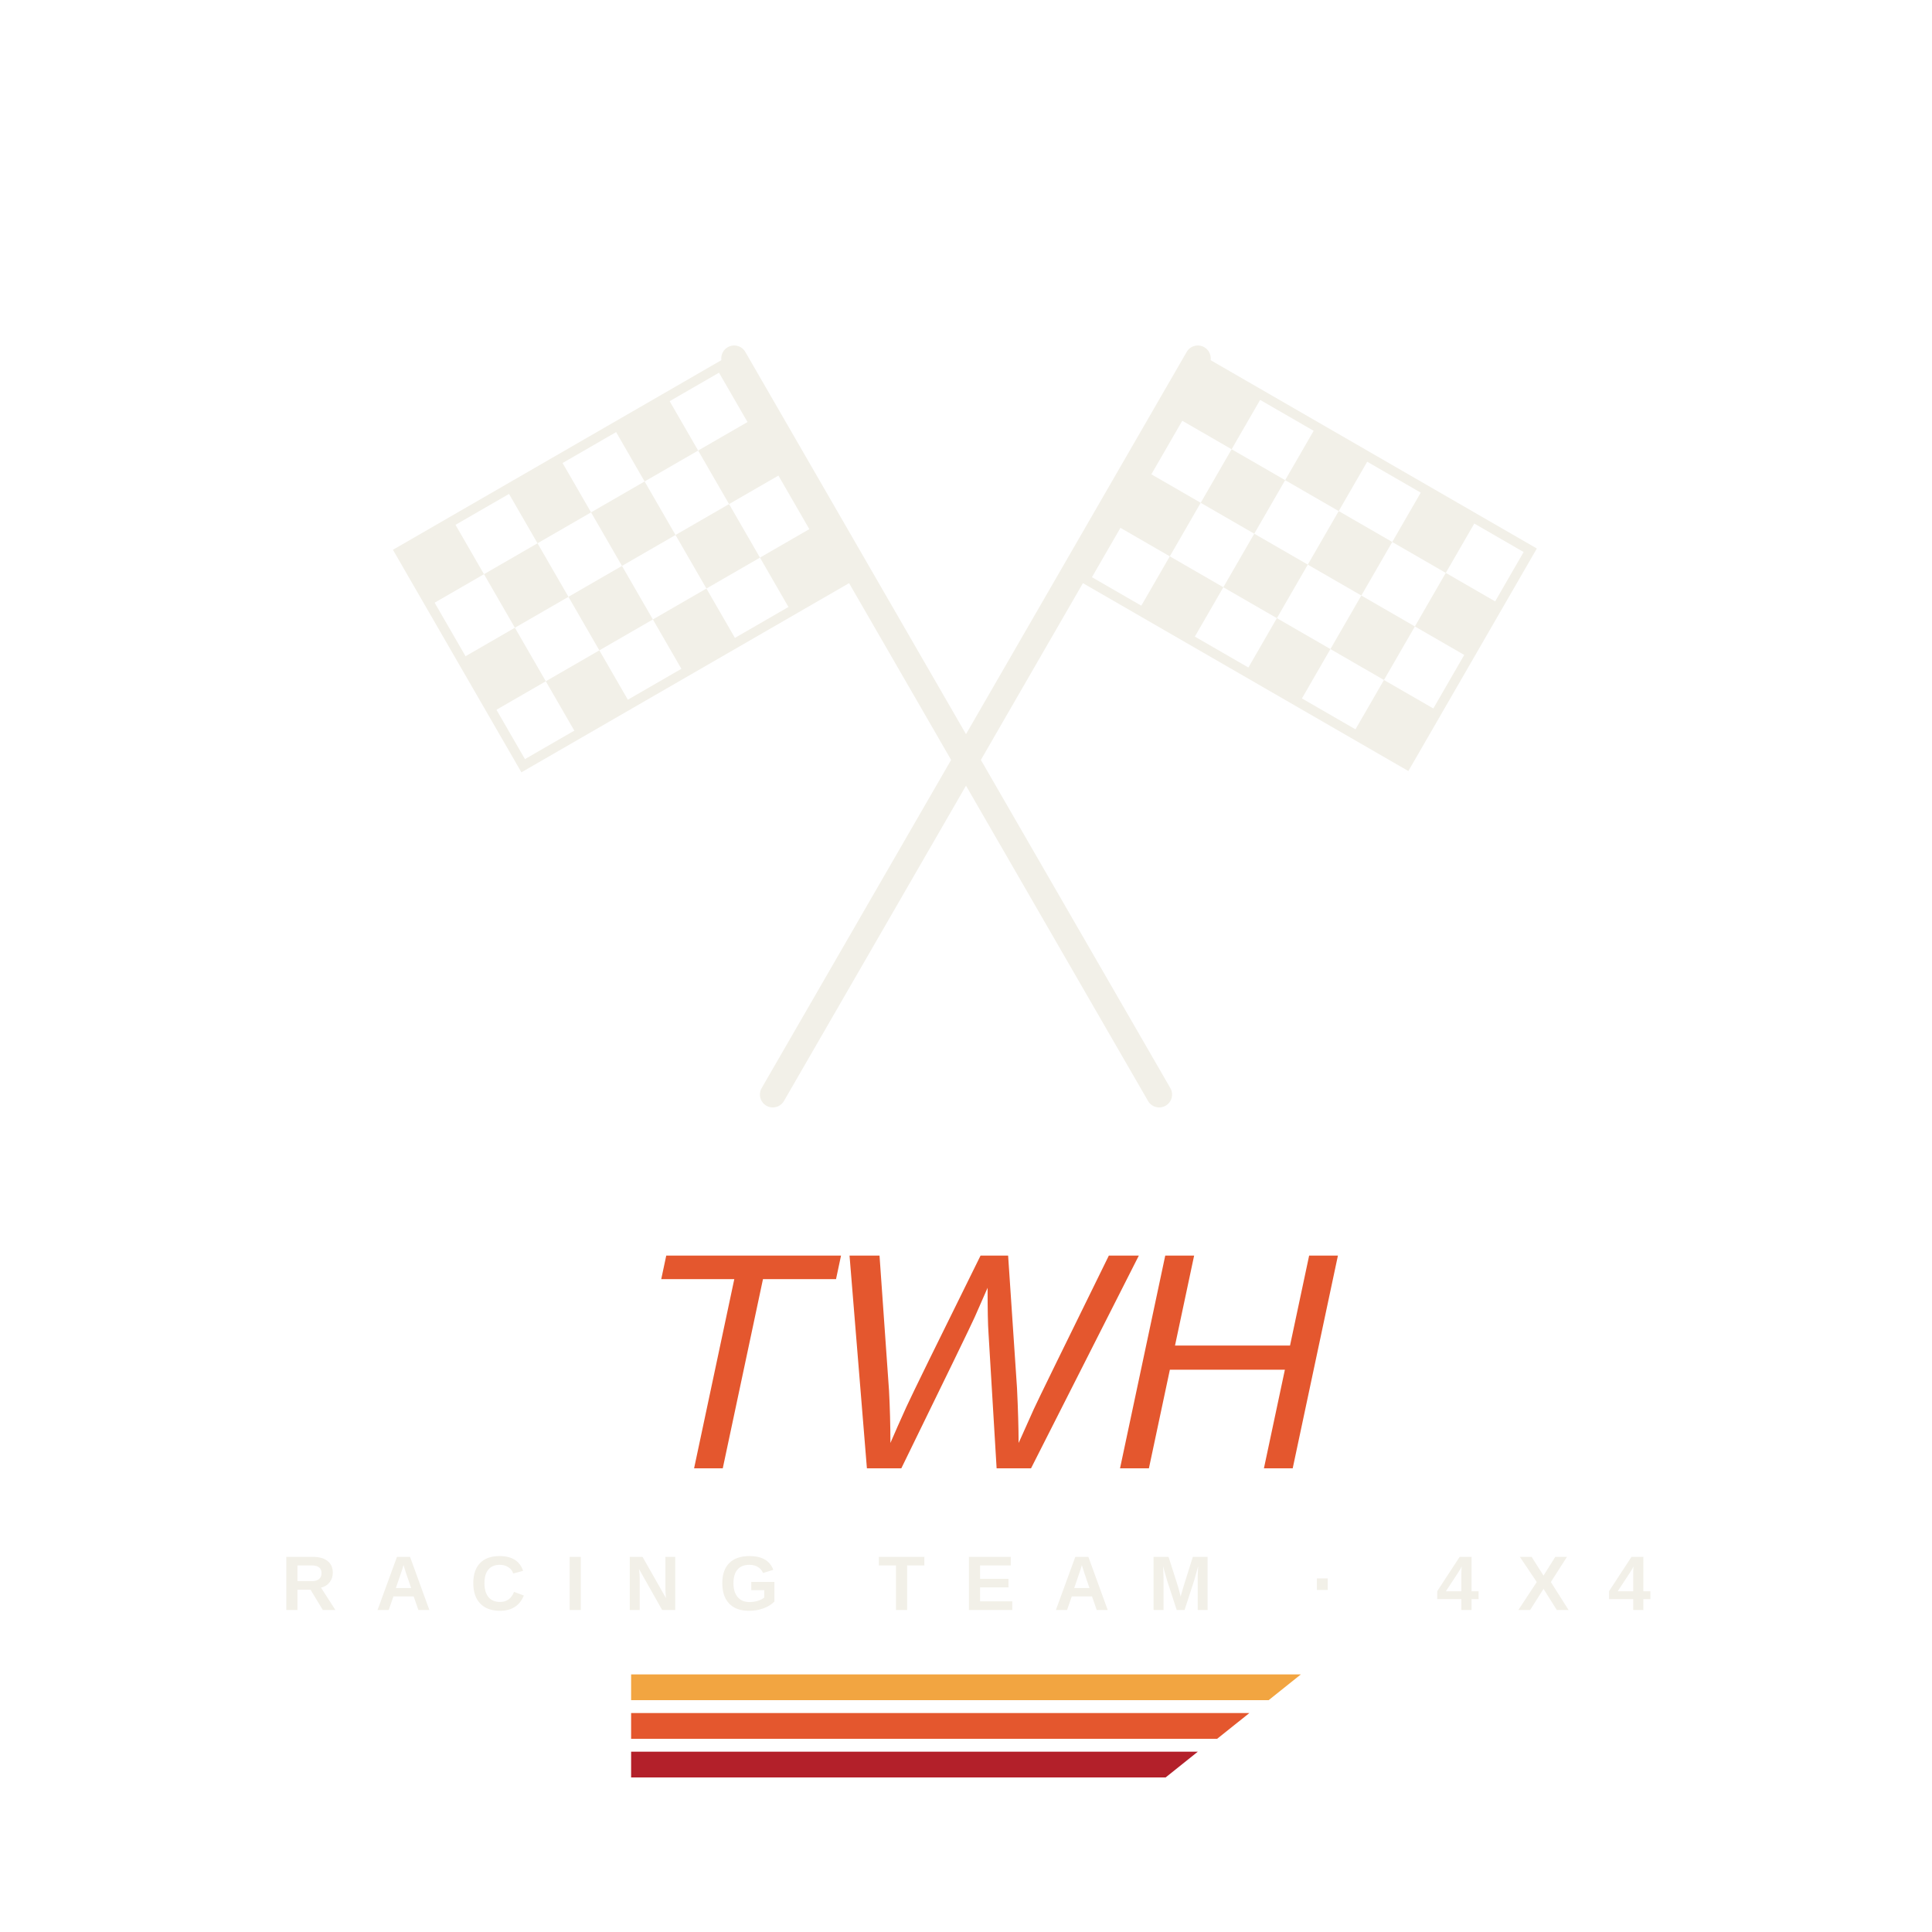
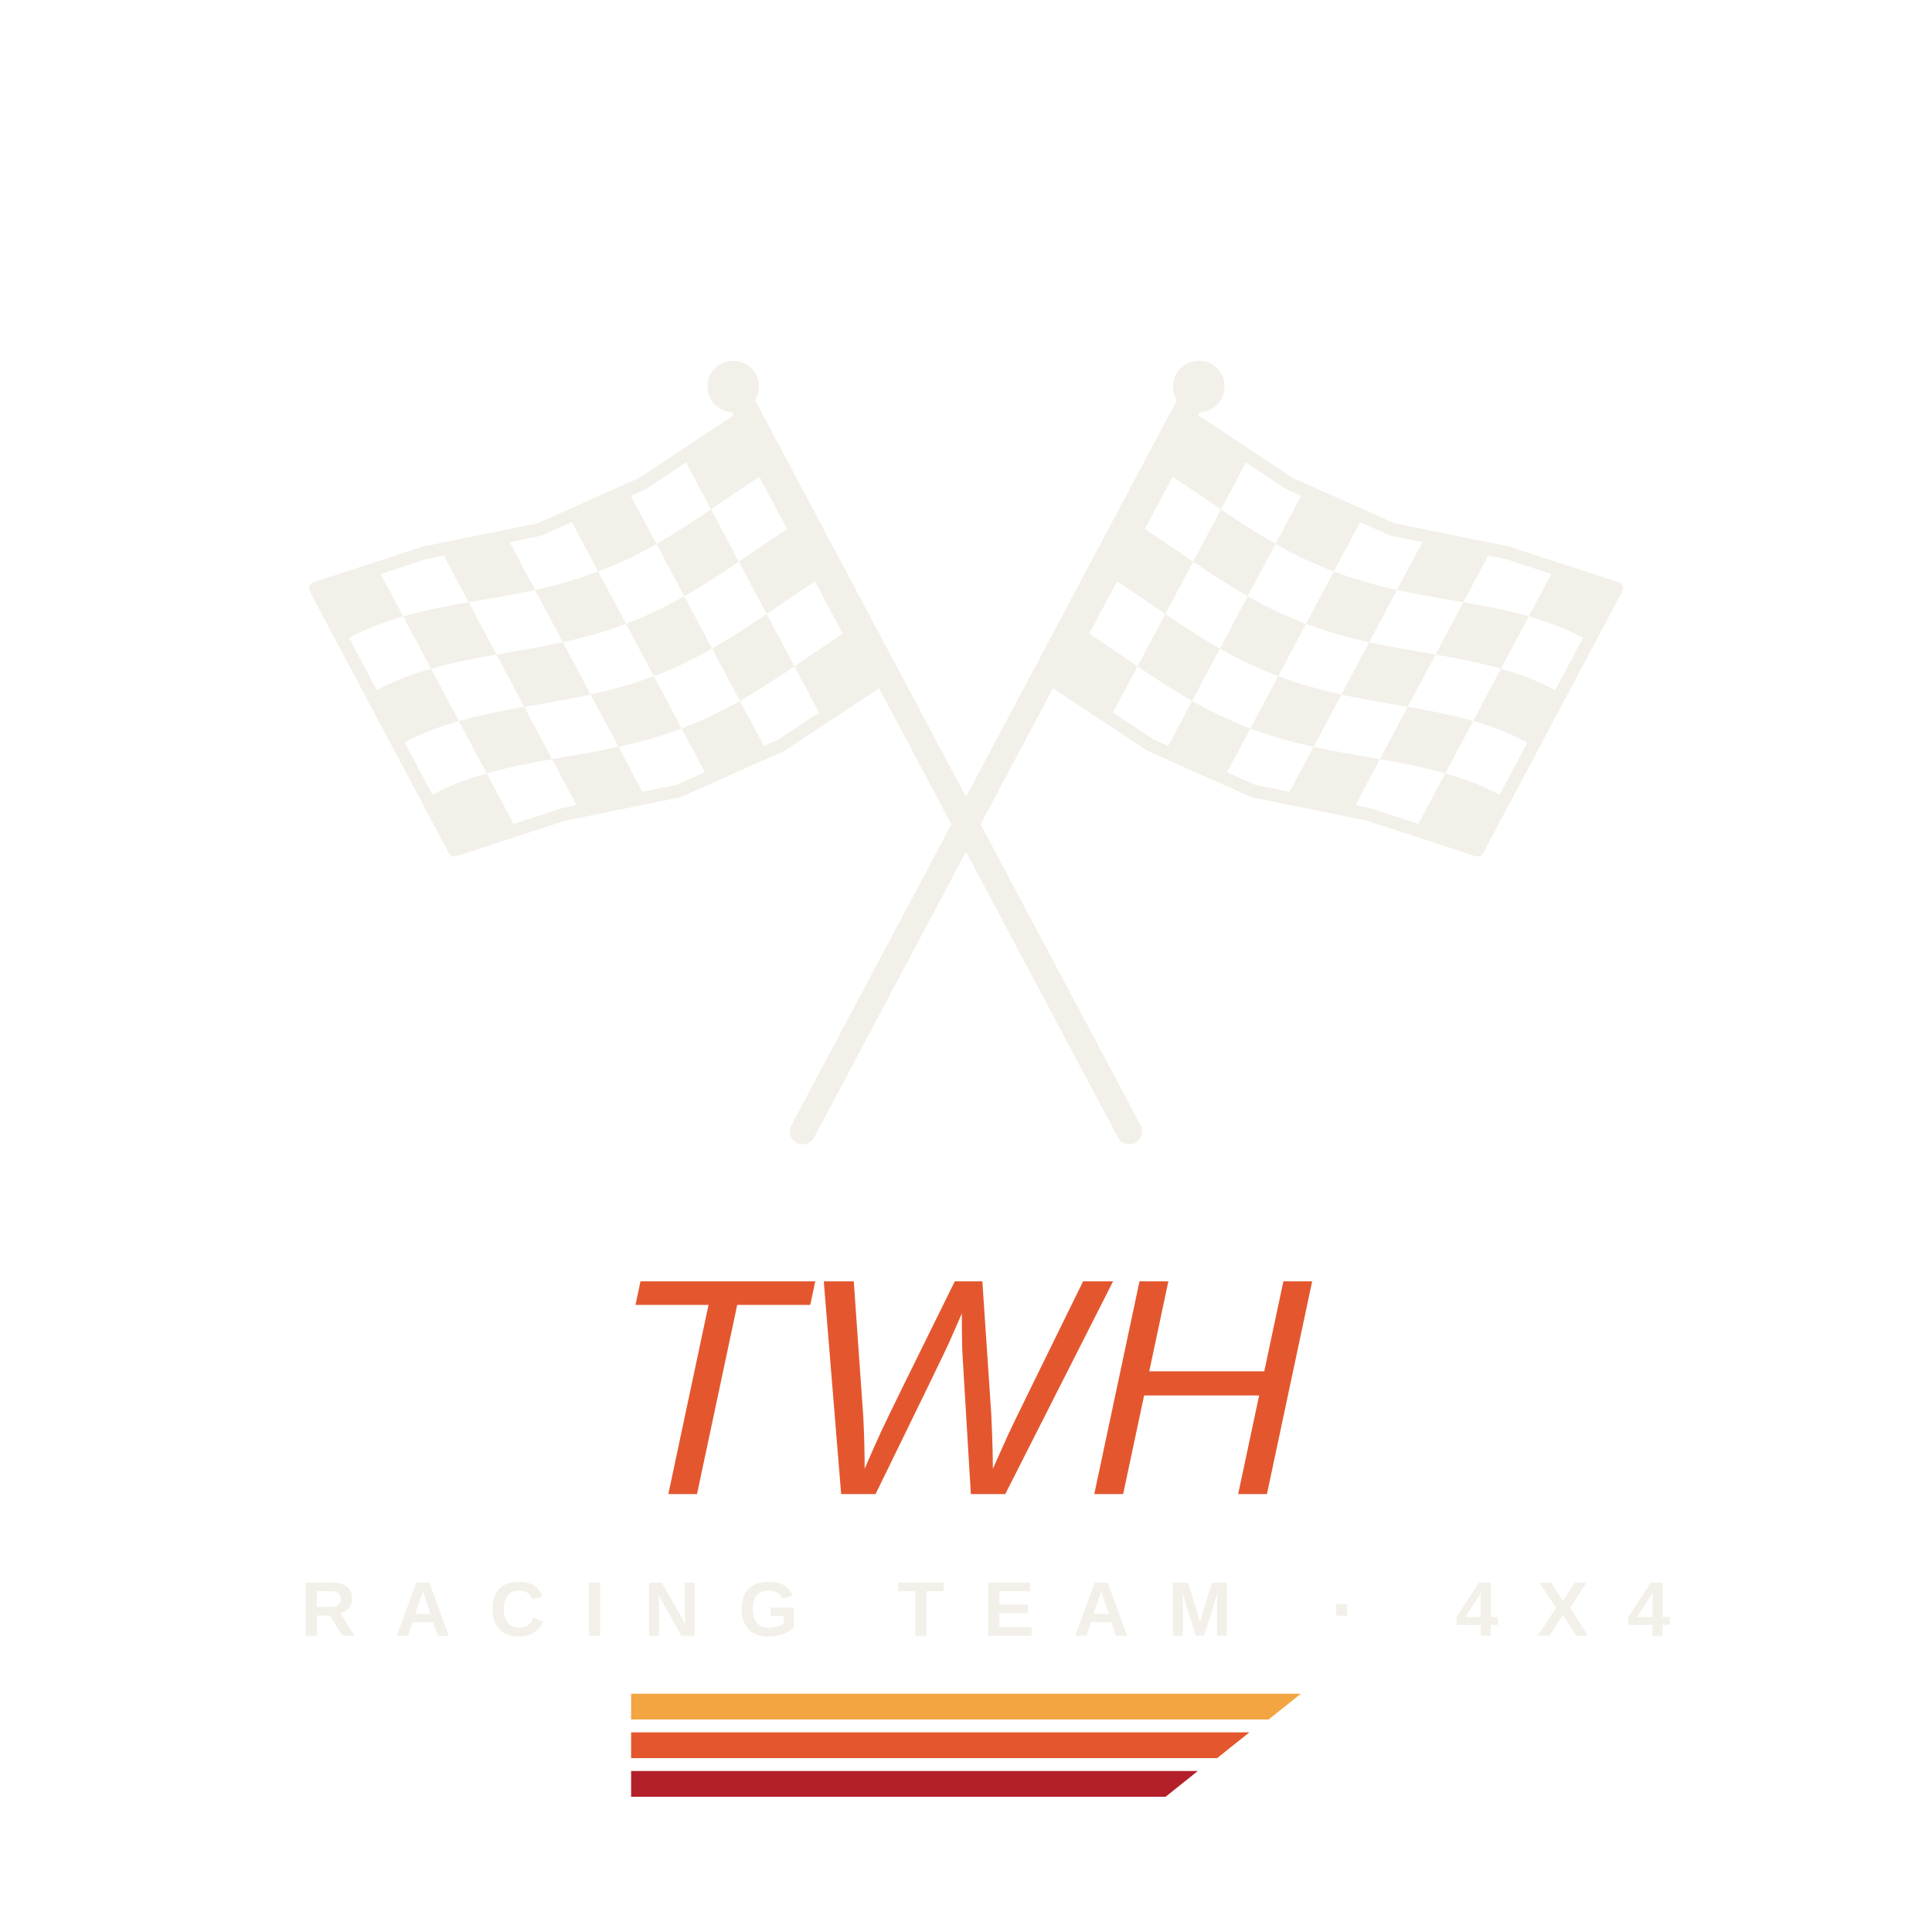
<svg xmlns="http://www.w3.org/2000/svg" width="1000" height="1000" viewBox="0 0 300 300">
-   <g transform="rotate(-30 150 118)">
-     <rect x="148" y="44" width="4" height="136" rx="2" fill="#F2F0E8" />
-     <g transform="translate(90 46)">
-       <rect x="0" y="0" width="9.6" height="9.6" fill="#F2F0E8" />
-       <rect x="19.2" y="0" width="9.6" height="9.6" fill="#F2F0E8" />
-       <rect x="38.4" y="0" width="9.6" height="9.6" fill="#F2F0E8" />
-       <rect x="9.6" y="9.6" width="9.6" height="9.6" fill="#F2F0E8" />
-       <rect x="28.8" y="9.6" width="9.6" height="9.6" fill="#F2F0E8" />
-       <rect x="48" y="9.6" width="9.6" height="9.6" fill="#F2F0E8" />
-       <rect x="0" y="19.2" width="9.6" height="9.6" fill="#F2F0E8" />
-       <rect x="19.2" y="19.2" width="9.6" height="9.6" fill="#F2F0E8" />
-       <rect x="38.4" y="19.2" width="9.6" height="9.6" fill="#F2F0E8" />
-       <rect x="9.6" y="28.8" width="9.6" height="9.6" fill="#F2F0E8" />
-       <rect x="28.8" y="28.8" width="9.6" height="9.6" fill="#F2F0E8" />
-       <rect x="48" y="28.8" width="9.6" height="9.6" fill="#F2F0E8" />
-       <rect width="57.6" height="38.4" fill="none" stroke="#F2F0E8" stroke-width="1.5" />
+   <g transform="rotate(-28 150 128)">
+     <rect x="148" y="52" width="4" height="132" rx="2" fill="#F2F0E8" />
+     <circle cx="150" cy="51" r="4" fill="#F2F0E8" />
+     <g transform="translate(148 56)">
+       <path d="M0 0 L-2.5 0.23 L-5 0.48 L-7.5 0.75 L-10 1.03 L-10 10.23 L-7.5 9.95 L-5 9.68 L-2.5 9.43 L0 9.2 Z M-20 1.8 L-22.5 1.83 L-25 1.77 L-27.5 1.6 L-30 1.34 L-30 10.54 L-27.5 10.8 L-25 10.97 L-22.5 11.03 L-20 11 Z M-40 -0.75 L-42.5 -1.49 L-45 -2.27 L-47.5 -3.09 L-50 -3.91 L-50 5.29 L-47.5 6.11 L-45 6.93 L-42.5 7.71 L-40 8.45 Z M-60 -6.74 L-62.5 -7.21 L-65 -7.55 L-67.5 -7.73 L-70 -7.76 L-70 1.44 L-67.5 1.47 L-65 1.65 L-62.5 1.99 L-60 2.46 Z M-10 10.23 L-12.5 10.49 L-15 10.71 L-17.5 10.89 L-20 11 L-20 20.2 L-17.5 20.09 L-15 19.91 L-12.5 19.69 L-10 19.43 Z M-30 10.54 L-32.5 10.16 L-35 9.68 L-37.5 9.11 L-40 8.45 L-40 17.65 L-37.5 18.31 L-35 18.88 L-32.5 19.36 L-30 19.74 Z M-50 5.29 L-52.5 4.49 L-55 3.73 L-57.5 3.05 L-60 2.46 L-60 11.66 L-57.5 12.25 L-55 12.93 L-52.5 13.69 L-50 14.49 Z M0 18.4 L-2.5 18.63 L-5 18.88 L-7.5 19.15 L-10 19.43 L-10 28.63 L-7.5 28.35 L-5 28.08 L-2.5 27.83 L0 27.6 Z M-20 20.2 L-22.5 20.23 L-25 20.17 L-27.5 20 L-30 19.74 L-30 28.94 L-27.5 29.2 L-25 29.37 L-22.5 29.43 L-20 29.4 Z M-40 17.65 L-42.5 16.91 L-45 16.13 L-47.5 15.31 L-50 14.49 L-50 23.69 L-47.5 24.51 L-45 25.33 L-42.5 26.11 L-40 26.85 Z M-60 11.66 L-62.5 11.19 L-65 10.85 L-67.5 10.67 L-70 10.64 L-70 19.84 L-67.5 19.87 L-65 20.05 L-62.5 20.39 L-60 20.86 Z M-10 28.63 L-12.5 28.89 L-15 29.11 L-17.5 29.29 L-20 29.4 L-20 38.6 L-17.5 38.49 L-15 38.31 L-12.5 38.09 L-10 37.83 Z M-30 28.94 L-32.5 28.56 L-35 28.08 L-37.5 27.51 L-40 26.85 L-40 36.05 L-37.5 36.71 L-35 37.28 L-32.5 37.76 L-30 38.14 Z M-50 23.69 L-52.5 22.89 L-55 22.13 L-57.5 21.45 L-60 20.86 L-60 30.06 L-57.5 30.65 L-55 31.33 L-52.5 32.09 L-50 32.89 Z M0 36.8 L-2.5 37.03 L-5 37.28 L-7.5 37.55 L-10 37.83 L-10 47.03 L-7.5 46.75 L-5 46.48 L-2.5 46.23 L0 46 Z M-20 38.6 L-22.5 38.63 L-25 38.57 L-27.5 38.4 L-30 38.14 L-30 47.34 L-27.5 47.6 L-25 47.77 L-22.5 47.83 L-20 47.8 Z M-40 36.05 L-42.5 35.31 L-45 34.53 L-47.5 33.71 L-50 32.89 L-50 42.09 L-47.5 42.91 L-45 43.73 L-42.5 44.51 L-40 45.25 Z M-60 30.06 L-62.5 29.59 L-65 29.25 L-67.5 29.07 L-70 29.04 L-70 38.24 L-67.5 38.27 L-65 38.45 L-62.5 38.79 L-60 39.26 Z " fill="#F2F0E8" />
+       <path d="M0 0 L-17.5 1.69 L-35 0.48 L-52.5 -4.71 L-70 -7.76 L-70 38.24 L-52.5 41.29 L-35 46.48 L-17.5 47.69 L0 46 Z" fill="none" stroke="#F2F0E8" stroke-width="2" stroke-linejoin="round" />
    </g>
  </g>
-   <g transform="rotate(30 150 118)">
-     <rect x="148" y="44" width="4" height="136" rx="2" fill="#F2F0E8" />
-     <g transform="translate(152 46)">
-       <rect x="0" y="0" width="9.6" height="9.6" fill="#F2F0E8" />
-       <rect x="19.2" y="0" width="9.6" height="9.6" fill="#F2F0E8" />
-       <rect x="38.4" y="0" width="9.6" height="9.6" fill="#F2F0E8" />
-       <rect x="9.6" y="9.6" width="9.6" height="9.6" fill="#F2F0E8" />
-       <rect x="28.8" y="9.6" width="9.6" height="9.6" fill="#F2F0E8" />
-       <rect x="48" y="9.6" width="9.6" height="9.6" fill="#F2F0E8" />
-       <rect x="0" y="19.2" width="9.6" height="9.6" fill="#F2F0E8" />
-       <rect x="19.2" y="19.2" width="9.6" height="9.6" fill="#F2F0E8" />
-       <rect x="38.4" y="19.2" width="9.6" height="9.6" fill="#F2F0E8" />
-       <rect x="9.6" y="28.8" width="9.6" height="9.6" fill="#F2F0E8" />
-       <rect x="28.8" y="28.8" width="9.6" height="9.6" fill="#F2F0E8" />
-       <rect x="48" y="28.8" width="9.6" height="9.6" fill="#F2F0E8" />
-       <rect width="57.6" height="38.4" fill="none" stroke="#F2F0E8" stroke-width="1.5" />
+   <g transform="rotate(28 150 128)">
+     <rect x="148" y="52" width="4" height="132" rx="2" fill="#F2F0E8" />
+     <circle cx="150" cy="51" r="4" fill="#F2F0E8" />
+     <g transform="translate(152 56)">
+       <path d="M0 0 L2.5 0.23 L5 0.48 L7.5 0.75 L10 1.03 L10 10.23 L7.5 9.95 L5 9.68 L2.5 9.43 L0 9.2 Z M20 1.8 L22.5 1.83 L25 1.77 L27.5 1.6 L30 1.34 L30 10.54 L27.5 10.8 L25 10.97 L22.5 11.03 L20 11 Z M40 -0.75 L42.5 -1.49 L45 -2.27 L47.5 -3.09 L50 -3.91 L50 5.29 L47.5 6.11 L45 6.93 L42.5 7.71 L40 8.45 Z M60 -6.74 L62.5 -7.21 L65 -7.55 L67.5 -7.73 L70 -7.76 L70 1.44 L67.5 1.47 L65 1.65 L62.5 1.99 L60 2.46 Z M10 10.23 L12.5 10.49 L15 10.71 L17.5 10.89 L20 11 L20 20.2 L17.5 20.09 L15 19.91 L12.5 19.69 L10 19.43 Z M30 10.54 L32.5 10.16 L35 9.68 L37.5 9.11 L40 8.45 L40 17.65 L37.5 18.31 L35 18.88 L32.5 19.36 L30 19.74 Z M50 5.29 L52.5 4.49 L55 3.73 L57.5 3.05 L60 2.46 L60 11.66 L57.5 12.25 L55 12.93 L52.5 13.69 L50 14.49 Z M0 18.4 L2.5 18.63 L5 18.88 L7.5 19.15 L10 19.43 L10 28.63 L7.5 28.35 L5 28.08 L2.5 27.83 L0 27.6 Z M20 20.2 L22.5 20.23 L25 20.17 L27.5 20 L30 19.74 L30 28.94 L27.5 29.2 L25 29.37 L22.5 29.43 L20 29.4 Z M40 17.65 L42.5 16.91 L45 16.13 L47.5 15.31 L50 14.49 L50 23.69 L47.5 24.51 L45 25.33 L42.5 26.11 L40 26.85 Z M60 11.66 L62.5 11.19 L65 10.85 L67.5 10.67 L70 10.64 L70 19.84 L67.5 19.87 L65 20.05 L62.5 20.39 L60 20.86 Z M10 28.63 L12.5 28.89 L15 29.11 L17.5 29.29 L20 29.4 L20 38.6 L17.5 38.49 L15 38.31 L12.5 38.09 L10 37.83 Z M30 28.94 L32.5 28.56 L35 28.08 L37.5 27.51 L40 26.85 L40 36.05 L37.5 36.71 L35 37.28 L32.5 37.76 L30 38.14 Z M50 23.69 L52.5 22.89 L55 22.13 L57.5 21.45 L60 20.86 L60 30.06 L57.5 30.65 L55 31.33 L52.5 32.09 L50 32.89 Z M0 36.8 L2.5 37.03 L5 37.28 L7.5 37.55 L10 37.83 L10 47.03 L7.5 46.75 L5 46.48 L2.5 46.23 L0 46 Z M20 38.6 L22.5 38.63 L25 38.57 L27.5 38.4 L30 38.14 L30 47.34 L27.5 47.6 L25 47.77 L22.5 47.83 L20 47.8 Z M40 36.05 L42.5 35.31 L45 34.53 L47.5 33.71 L50 32.89 L50 42.09 L47.5 42.91 L45 43.73 L42.5 44.51 L40 45.25 Z M60 30.06 L62.5 29.59 L65 29.25 L67.5 29.07 L70 29.04 L70 38.24 L67.5 38.27 L65 38.45 L62.5 38.79 L60 39.26 Z " fill="#F2F0E8" />
+       <path d="M0 0 L17.5 1.69 L35 0.48 L52.5 -4.71 L70 -7.76 L70 38.24 L52.5 41.29 L35 46.48 L17.5 47.69 L0 46 Z" fill="none" stroke="#F2F0E8" stroke-width="2" stroke-linejoin="round" />
    </g>
  </g>
-   <g transform="translate(150 228) skewX(-12)">
+   <g transform="translate(146 232) skewX(-12)">
    <text x="0" y="0" font-family="'Arial Black', 'Segoe UI Black', Arial, sans-serif" font-size="48" fill="#E4572E" text-anchor="middle">TWH</text>
  </g>
-   <text x="150" y="250" font-family="Bahnschrift, 'Arial Narrow', Arial, sans-serif" font-size="12" fill="#F2F0E8" text-anchor="middle" font-weight="700" style="font-stretch:condensed" letter-spacing="6">RACING TEAM · 4X4</text>
-   <path d="M98 260 H202 L197 264 H98 Z" fill="#F2A541" />
-   <path d="M98 266 H194 L189 270 H98 Z" fill="#E4572E" />
-   <path d="M98 272 H186 L181 276 H98 Z" fill="#B3202A" />
+   <text x="153" y="254" font-family="Bahnschrift, 'Arial Narrow', Arial, sans-serif" font-size="12" fill="#F2F0E8" text-anchor="middle" font-weight="700" style="font-stretch:condensed" letter-spacing="6">RACING TEAM · 4X4</text>
+   <path d="M98 263 H202 L197 267 H98 Z" fill="#F2A541" />
+   <path d="M98 269 H194 L189 273 H98 Z" fill="#E4572E" />
+   <path d="M98 275 H186 L181 279 H98 Z" fill="#B3202A" />
</svg>
